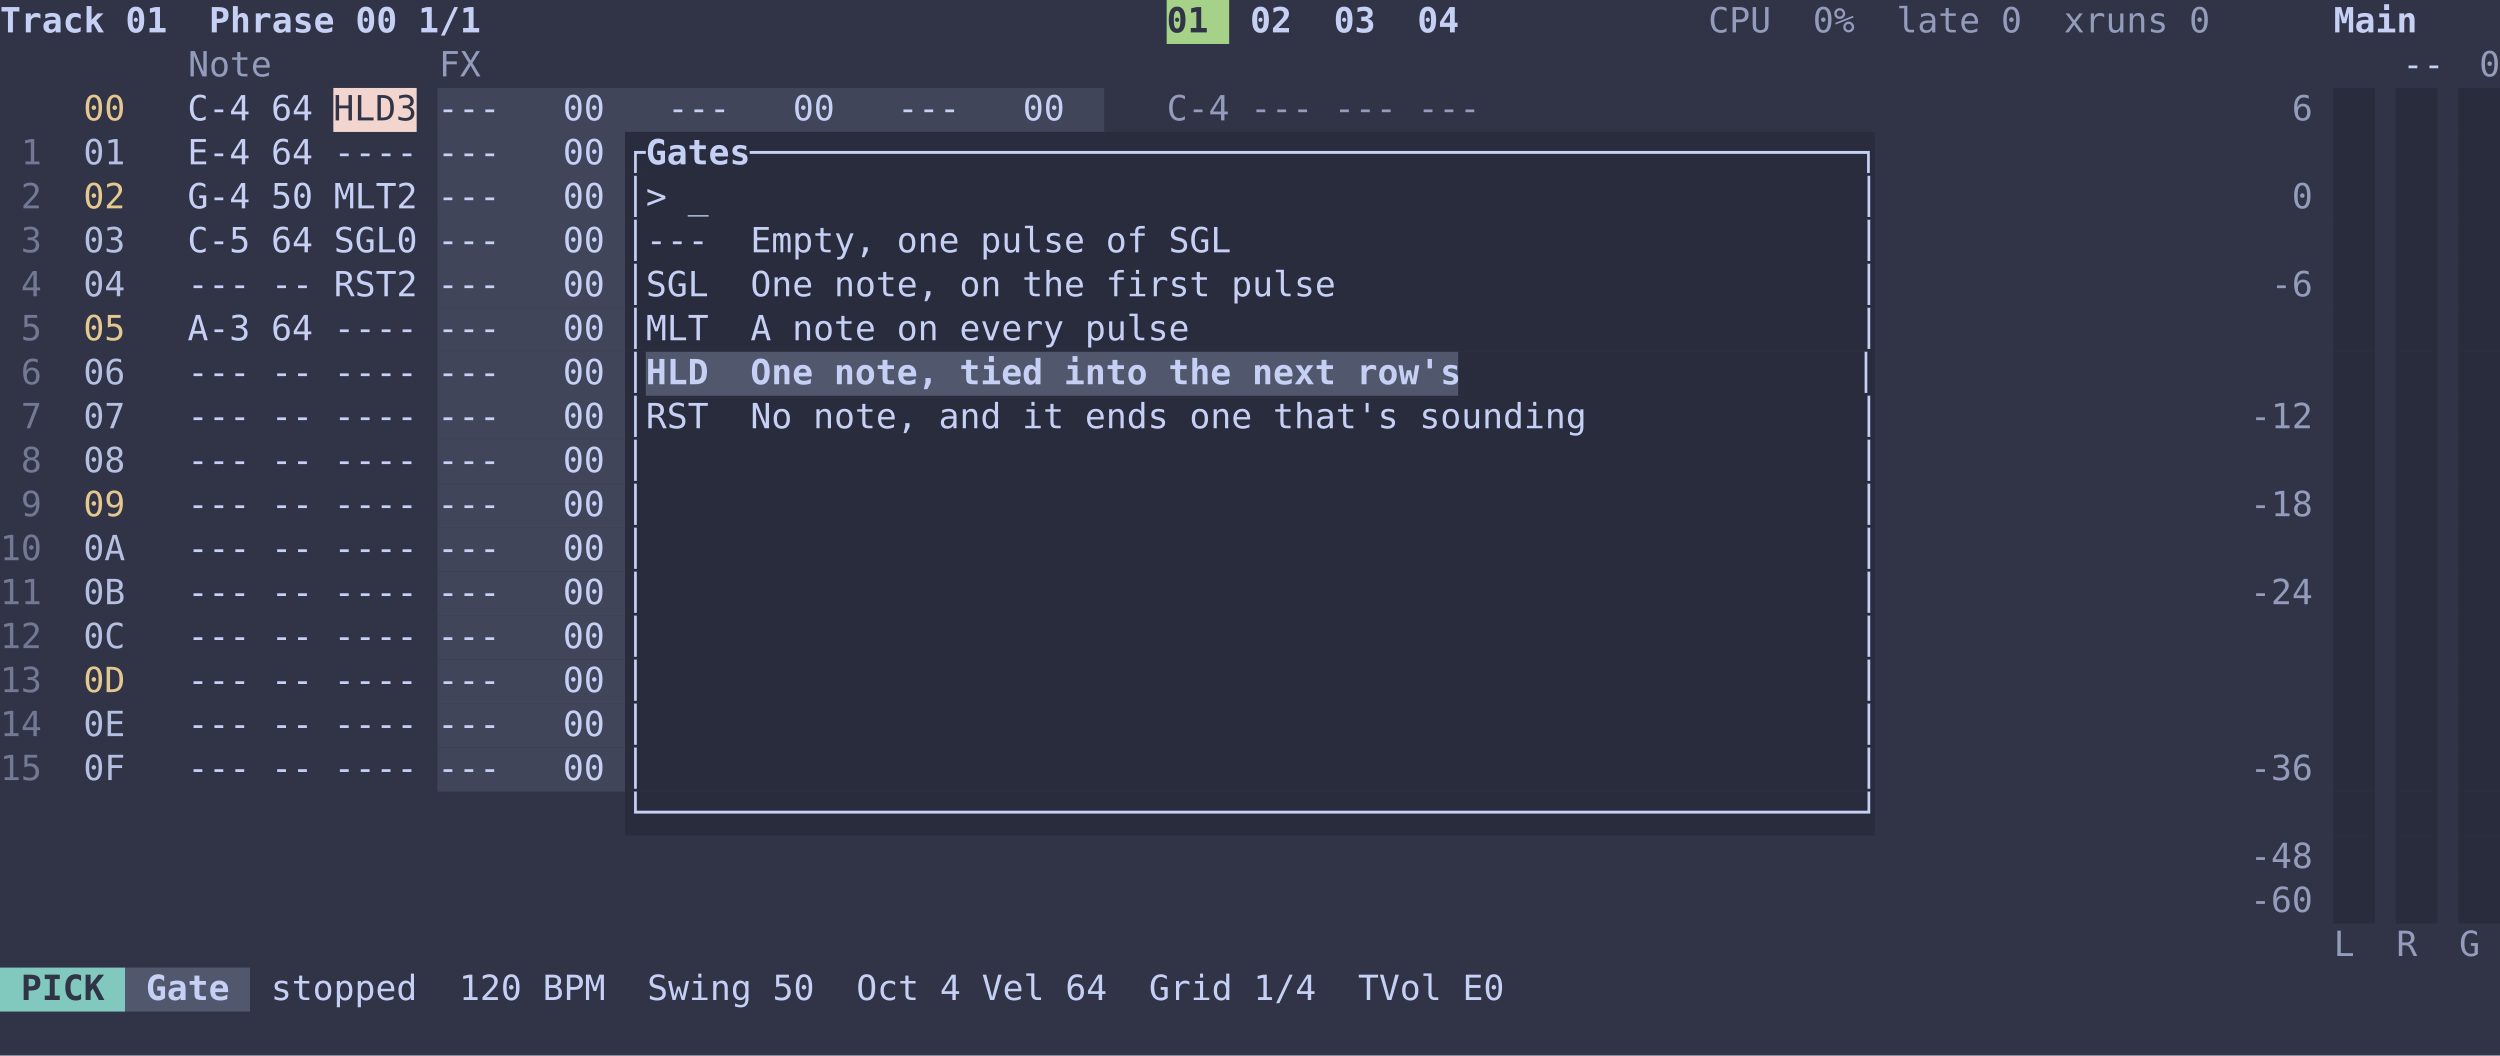
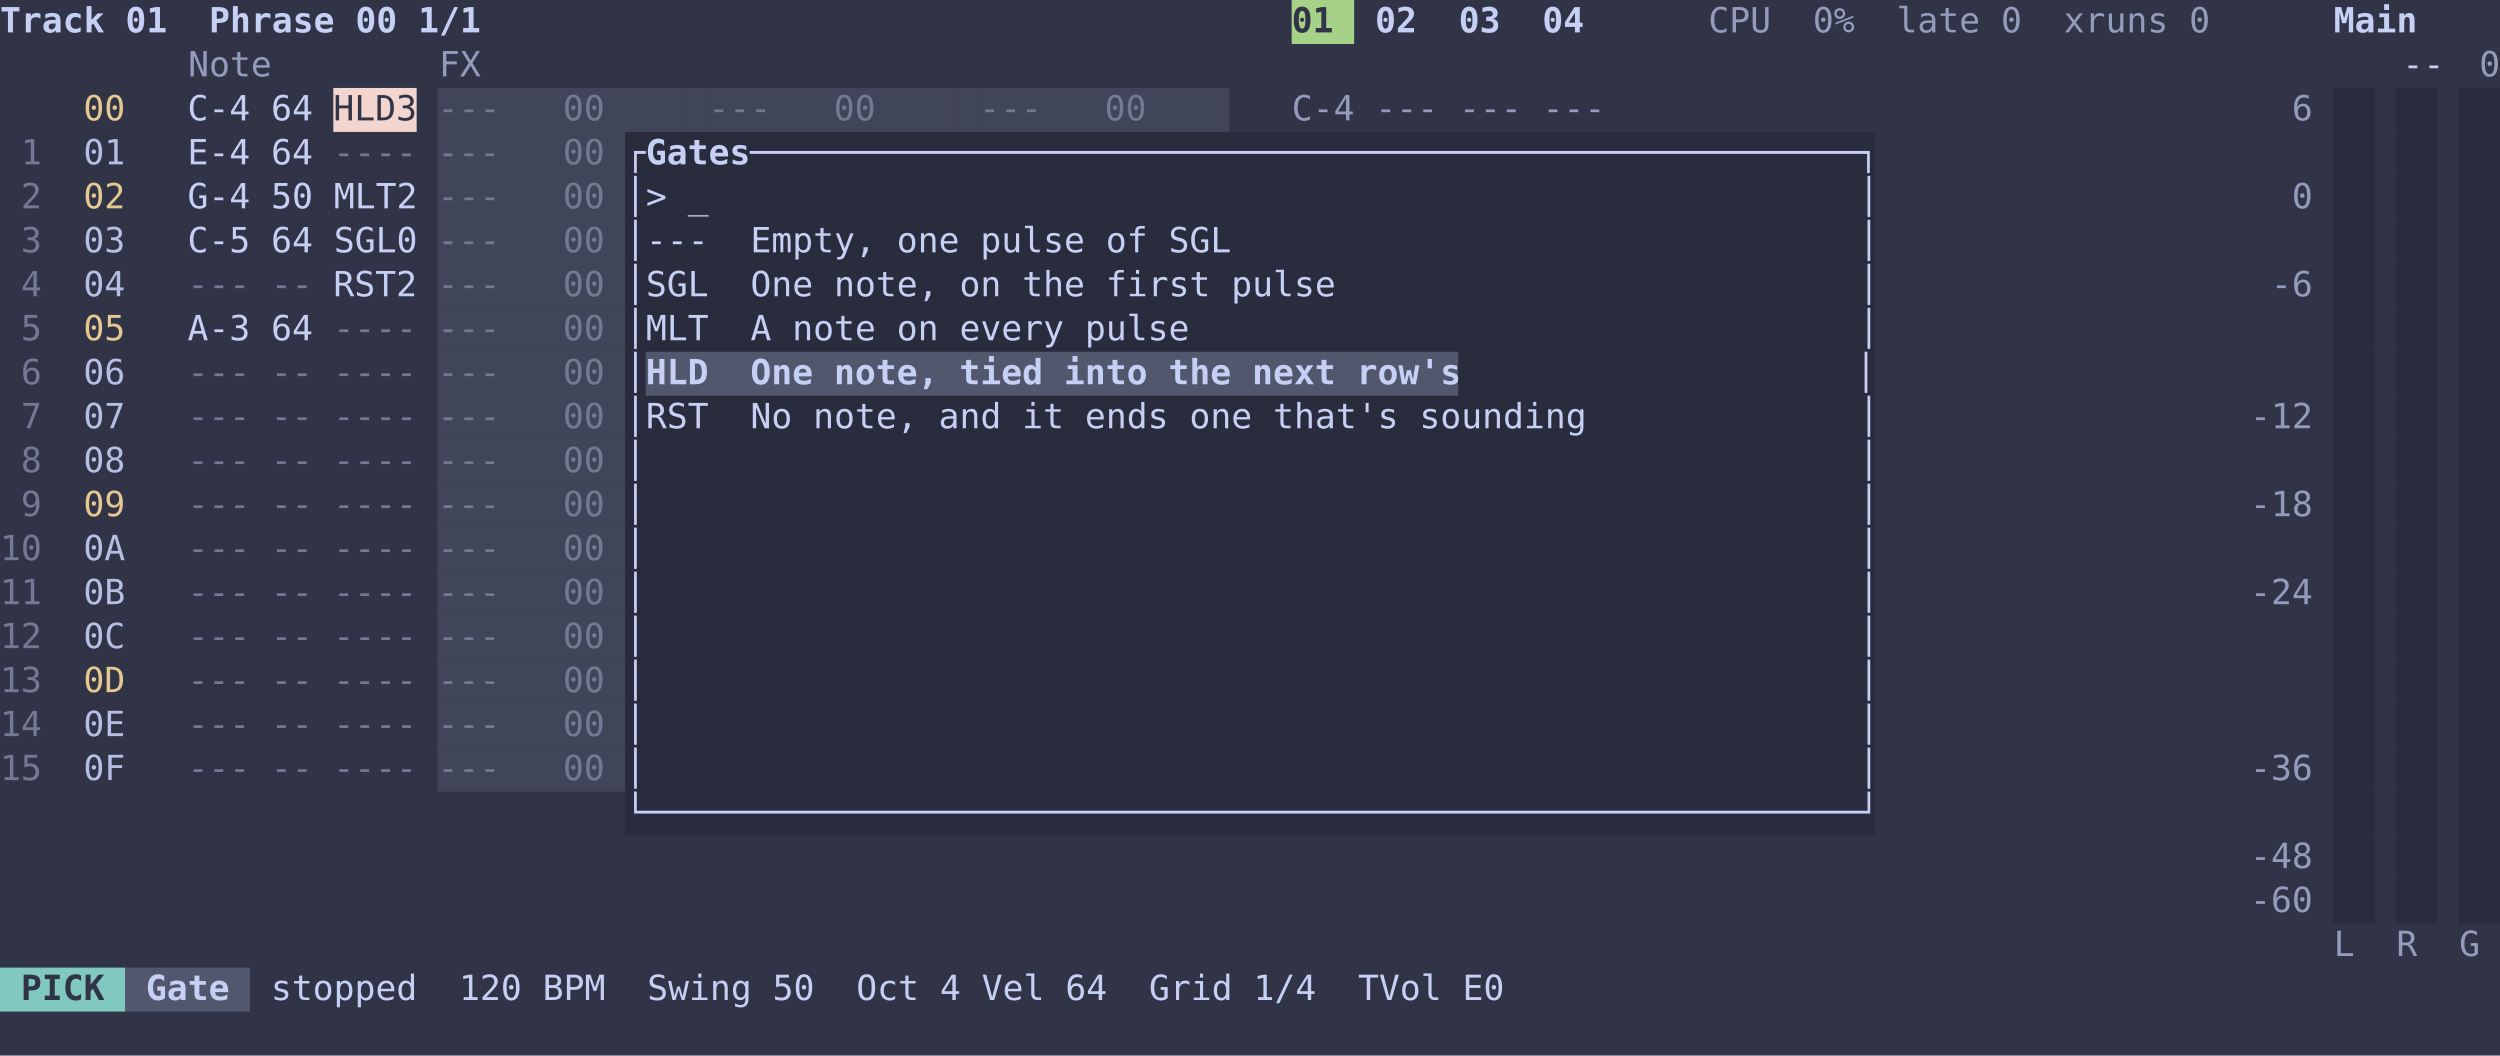
<svg xmlns="http://www.w3.org/2000/svg" viewBox="0 0 1080 456" width="1080" height="456" font-family="'JetBrains Mono', 'SF Mono', Menlo, Consolas, monospace" font-size="15">
  <rect width="100%" height="100%" fill="#303446" />
-   <text x="0" y="14" fill="#c6d0f5" font-weight="bold" textLength="495" lengthAdjust="spacingAndGlyphs" xml:space="preserve">Track 01  Phrase 00 1/1                                </text>
-   <rect x="504" y="0" width="27" height="19" fill="#a6d189" />
-   <text x="504" y="14" fill="#303446" font-weight="bold" textLength="27" lengthAdjust="spacingAndGlyphs" xml:space="preserve">01 </text>
-   <text x="531" y="14" fill="#c6d0f5" font-weight="bold" textLength="108" lengthAdjust="spacingAndGlyphs" xml:space="preserve"> 02  03  04 </text>
+   <text x="0" y="14" fill="#c6d0f5" font-weight="bold" textLength="549" lengthAdjust="spacingAndGlyphs" xml:space="preserve">Track 01  Phrase 00 1/1                                      </text>
+   <rect x="558" y="0" width="27" height="19" fill="#a6d189" />
+   <text x="558" y="14" fill="#303446" font-weight="bold" textLength="27" lengthAdjust="spacingAndGlyphs" xml:space="preserve">01 </text>
+   <text x="585" y="14" fill="#c6d0f5" font-weight="bold" textLength="108" lengthAdjust="spacingAndGlyphs" xml:space="preserve"> 02  03  04 </text>
  <text x="738" y="14" fill="#949cbb" textLength="225" lengthAdjust="spacingAndGlyphs" xml:space="preserve">CPU  0%  late 0  xruns 0 </text>
  <text x="963" y="14" fill="#c6d0f5" font-weight="bold" textLength="81" lengthAdjust="spacingAndGlyphs" xml:space="preserve">     Main</text>
  <text x="0" y="33" fill="#949cbb" textLength="207" lengthAdjust="spacingAndGlyphs" xml:space="preserve">         Note        FX</text>
  <text x="207" y="33" fill="#c6d0f5" textLength="855" lengthAdjust="spacingAndGlyphs" xml:space="preserve">                                                                                            -- </text>
  <text x="1062" y="33" fill="#949cbb" textLength="18" lengthAdjust="spacingAndGlyphs" xml:space="preserve"> 0</text>
  <text x="27" y="52" fill="#e5c890" textLength="27" lengthAdjust="spacingAndGlyphs" xml:space="preserve"> 00</text>
  <text x="81" y="52" fill="#c6d0f5" textLength="63" lengthAdjust="spacingAndGlyphs" xml:space="preserve">C-4 64 </text>
  <rect x="144" y="38" width="36" height="19" fill="#f2d5cf" />
  <text x="144" y="52" fill="#303446" textLength="36" lengthAdjust="spacingAndGlyphs" xml:space="preserve">HLD3</text>
-   <rect x="189" y="38" width="288" height="19" fill="#414559" />
-   <text x="189" y="52" fill="#c6d0f5" textLength="288" lengthAdjust="spacingAndGlyphs" xml:space="preserve">---   00   ---   00   ---   00  </text>
-   <text x="495" y="52" fill="#949cbb" textLength="144" lengthAdjust="spacingAndGlyphs" xml:space="preserve"> C-4 --- --- ---</text>
+   <rect x="189" y="38" width="108" height="19" fill="#414559" />
+   <text x="189" y="52" fill="#737994" textLength="108" lengthAdjust="spacingAndGlyphs" xml:space="preserve">---   00    </text>
+   <rect x="297" y="38" width="9" height="19" fill="#414559" />
+   <rect x="306" y="38" width="108" height="19" fill="#414559" />
+   <text x="306" y="52" fill="#737994" textLength="108" lengthAdjust="spacingAndGlyphs" xml:space="preserve">---   00    </text>
+   <rect x="414" y="38" width="9" height="19" fill="#414559" />
+   <rect x="423" y="38" width="108" height="19" fill="#414559" />
+   <text x="423" y="52" fill="#737994" textLength="108" lengthAdjust="spacingAndGlyphs" xml:space="preserve">---   00    </text>
+   <text x="549" y="52" fill="#949cbb" textLength="144" lengthAdjust="spacingAndGlyphs" xml:space="preserve"> C-4 --- --- ---</text>
  <text x="963" y="52" fill="#949cbb" textLength="45" lengthAdjust="spacingAndGlyphs" xml:space="preserve">   6 </text>
  <rect x="1008" y="38" width="18" height="19" fill="#292c3c" />
  <rect x="1035" y="38" width="18" height="19" fill="#292c3c" />
  <rect x="1062" y="38" width="18" height="19" fill="#292c3c" />
  <text x="0" y="71" fill="#737994" textLength="27" lengthAdjust="spacingAndGlyphs" xml:space="preserve"> 1 </text>
  <text x="27" y="71" fill="#b5bfe2" textLength="27" lengthAdjust="spacingAndGlyphs" xml:space="preserve"> 01</text>
-   <text x="81" y="71" fill="#c6d0f5" textLength="108" lengthAdjust="spacingAndGlyphs" xml:space="preserve">E-4 64 ---- </text>
+   <text x="81" y="71" fill="#c6d0f5" textLength="63" lengthAdjust="spacingAndGlyphs" xml:space="preserve">E-4 64 </text>
+   <text x="144" y="71" fill="#737994" textLength="36" lengthAdjust="spacingAndGlyphs" xml:space="preserve">----</text>
  <rect x="189" y="57" width="81" height="19" fill="#414559" />
-   <text x="189" y="71" fill="#c6d0f5" textLength="81" lengthAdjust="spacingAndGlyphs" xml:space="preserve">---   00 </text>
+   <text x="189" y="71" fill="#737994" textLength="81" lengthAdjust="spacingAndGlyphs" xml:space="preserve">---   00 </text>
  <rect x="270" y="57" width="9" height="19" fill="#292c3c" />
  <text x="270" y="71" fill="#c6d0f5" textLength="9" lengthAdjust="spacingAndGlyphs" xml:space="preserve">┌</text>
  <rect x="279" y="57" width="45" height="19" fill="#292c3c" />
  <text x="279" y="71" fill="#c6d0f5" font-weight="bold" textLength="45" lengthAdjust="spacingAndGlyphs" xml:space="preserve">Gates</text>
  <rect x="324" y="57" width="486" height="19" fill="#292c3c" />
  <text x="324" y="71" fill="#c6d0f5" textLength="486" lengthAdjust="spacingAndGlyphs" xml:space="preserve">─────────────────────────────────────────────────────┐</text>
  <rect x="1008" y="57" width="18" height="19" fill="#292c3c" />
  <rect x="1035" y="57" width="18" height="19" fill="#292c3c" />
  <rect x="1062" y="57" width="18" height="19" fill="#292c3c" />
  <text x="0" y="90" fill="#737994" textLength="27" lengthAdjust="spacingAndGlyphs" xml:space="preserve"> 2 </text>
  <text x="27" y="90" fill="#e5c890" textLength="27" lengthAdjust="spacingAndGlyphs" xml:space="preserve"> 02</text>
  <text x="81" y="90" fill="#c6d0f5" textLength="108" lengthAdjust="spacingAndGlyphs" xml:space="preserve">G-4 50 MLT2 </text>
  <rect x="189" y="76" width="81" height="19" fill="#414559" />
-   <text x="189" y="90" fill="#c6d0f5" textLength="81" lengthAdjust="spacingAndGlyphs" xml:space="preserve">---   00 </text>
+   <text x="189" y="90" fill="#737994" textLength="81" lengthAdjust="spacingAndGlyphs" xml:space="preserve">---   00 </text>
  <rect x="270" y="76" width="540" height="19" fill="#292c3c" />
  <text x="270" y="90" fill="#c6d0f5" textLength="540" lengthAdjust="spacingAndGlyphs" xml:space="preserve">│&gt; _                                                       │</text>
  <text x="963" y="90" fill="#949cbb" textLength="45" lengthAdjust="spacingAndGlyphs" xml:space="preserve">   0 </text>
  <rect x="1008" y="76" width="18" height="19" fill="#292c3c" />
  <rect x="1035" y="76" width="18" height="19" fill="#292c3c" />
  <rect x="1062" y="76" width="18" height="19" fill="#292c3c" />
  <text x="0" y="109" fill="#737994" textLength="27" lengthAdjust="spacingAndGlyphs" xml:space="preserve"> 3 </text>
  <text x="27" y="109" fill="#b5bfe2" textLength="27" lengthAdjust="spacingAndGlyphs" xml:space="preserve"> 03</text>
  <text x="81" y="109" fill="#c6d0f5" textLength="108" lengthAdjust="spacingAndGlyphs" xml:space="preserve">C-5 64 SGL0 </text>
  <rect x="189" y="95" width="81" height="19" fill="#414559" />
-   <text x="189" y="109" fill="#c6d0f5" textLength="81" lengthAdjust="spacingAndGlyphs" xml:space="preserve">---   00 </text>
+   <text x="189" y="109" fill="#737994" textLength="81" lengthAdjust="spacingAndGlyphs" xml:space="preserve">---   00 </text>
  <rect x="270" y="95" width="540" height="19" fill="#292c3c" />
  <text x="270" y="109" fill="#c6d0f5" textLength="540" lengthAdjust="spacingAndGlyphs" xml:space="preserve">│---  Empty, one pulse of SGL                              │</text>
  <rect x="1008" y="95" width="18" height="19" fill="#292c3c" />
  <rect x="1035" y="95" width="18" height="19" fill="#292c3c" />
  <rect x="1062" y="95" width="18" height="19" fill="#292c3c" />
  <text x="0" y="128" fill="#737994" textLength="27" lengthAdjust="spacingAndGlyphs" xml:space="preserve"> 4 </text>
  <text x="27" y="128" fill="#b5bfe2" textLength="27" lengthAdjust="spacingAndGlyphs" xml:space="preserve"> 04</text>
-   <text x="81" y="128" fill="#c6d0f5" textLength="108" lengthAdjust="spacingAndGlyphs" xml:space="preserve">--- -- RST2 </text>
+   <text x="81" y="128" fill="#737994" textLength="27" lengthAdjust="spacingAndGlyphs" xml:space="preserve">---</text>
+   <text x="117" y="128" fill="#737994" textLength="18" lengthAdjust="spacingAndGlyphs" xml:space="preserve">--</text>
+   <text x="135" y="128" fill="#c6d0f5" textLength="54" lengthAdjust="spacingAndGlyphs" xml:space="preserve"> RST2 </text>
  <rect x="189" y="114" width="81" height="19" fill="#414559" />
-   <text x="189" y="128" fill="#c6d0f5" textLength="81" lengthAdjust="spacingAndGlyphs" xml:space="preserve">---   00 </text>
+   <text x="189" y="128" fill="#737994" textLength="81" lengthAdjust="spacingAndGlyphs" xml:space="preserve">---   00 </text>
  <rect x="270" y="114" width="540" height="19" fill="#292c3c" />
  <text x="270" y="128" fill="#c6d0f5" textLength="540" lengthAdjust="spacingAndGlyphs" xml:space="preserve">│SGL  One note, on the first pulse                         │</text>
  <text x="963" y="128" fill="#949cbb" textLength="45" lengthAdjust="spacingAndGlyphs" xml:space="preserve">  -6 </text>
  <rect x="1008" y="114" width="18" height="19" fill="#292c3c" />
  <rect x="1035" y="114" width="18" height="19" fill="#292c3c" />
  <rect x="1062" y="114" width="18" height="19" fill="#292c3c" />
  <text x="0" y="147" fill="#737994" textLength="27" lengthAdjust="spacingAndGlyphs" xml:space="preserve"> 5 </text>
  <text x="27" y="147" fill="#e5c890" textLength="27" lengthAdjust="spacingAndGlyphs" xml:space="preserve"> 05</text>
-   <text x="81" y="147" fill="#c6d0f5" textLength="108" lengthAdjust="spacingAndGlyphs" xml:space="preserve">A-3 64 ---- </text>
+   <text x="81" y="147" fill="#c6d0f5" textLength="63" lengthAdjust="spacingAndGlyphs" xml:space="preserve">A-3 64 </text>
+   <text x="144" y="147" fill="#737994" textLength="36" lengthAdjust="spacingAndGlyphs" xml:space="preserve">----</text>
  <rect x="189" y="133" width="81" height="19" fill="#414559" />
-   <text x="189" y="147" fill="#c6d0f5" textLength="81" lengthAdjust="spacingAndGlyphs" xml:space="preserve">---   00 </text>
+   <text x="189" y="147" fill="#737994" textLength="81" lengthAdjust="spacingAndGlyphs" xml:space="preserve">---   00 </text>
  <rect x="270" y="133" width="540" height="19" fill="#292c3c" />
  <text x="270" y="147" fill="#c6d0f5" textLength="540" lengthAdjust="spacingAndGlyphs" xml:space="preserve">│MLT  A note on every pulse                                │</text>
  <rect x="1008" y="133" width="18" height="19" fill="#292c3c" />
  <rect x="1035" y="133" width="18" height="19" fill="#292c3c" />
  <rect x="1062" y="133" width="18" height="19" fill="#292c3c" />
  <text x="0" y="166" fill="#737994" textLength="27" lengthAdjust="spacingAndGlyphs" xml:space="preserve"> 6 </text>
  <text x="27" y="166" fill="#b5bfe2" textLength="27" lengthAdjust="spacingAndGlyphs" xml:space="preserve"> 06</text>
-   <text x="81" y="166" fill="#c6d0f5" textLength="108" lengthAdjust="spacingAndGlyphs" xml:space="preserve">--- -- ---- </text>
+   <text x="81" y="166" fill="#737994" textLength="27" lengthAdjust="spacingAndGlyphs" xml:space="preserve">---</text>
+   <text x="117" y="166" fill="#737994" textLength="18" lengthAdjust="spacingAndGlyphs" xml:space="preserve">--</text>
+   <text x="144" y="166" fill="#737994" textLength="36" lengthAdjust="spacingAndGlyphs" xml:space="preserve">----</text>
  <rect x="189" y="152" width="81" height="19" fill="#414559" />
-   <text x="189" y="166" fill="#c6d0f5" textLength="81" lengthAdjust="spacingAndGlyphs" xml:space="preserve">---   00 </text>
+   <text x="189" y="166" fill="#737994" textLength="81" lengthAdjust="spacingAndGlyphs" xml:space="preserve">---   00 </text>
  <rect x="270" y="152" width="9" height="19" fill="#292c3c" />
  <text x="270" y="166" fill="#c6d0f5" textLength="9" lengthAdjust="spacingAndGlyphs" xml:space="preserve">│</text>
  <rect x="279" y="152" width="351" height="19" fill="#51576d" />
  <text x="279" y="166" fill="#c6d0f5" font-weight="bold" textLength="351" lengthAdjust="spacingAndGlyphs" xml:space="preserve">HLD  One note, tied into the next row's</text>
  <rect x="630" y="152" width="180" height="19" fill="#292c3c" />
  <text x="630" y="166" fill="#c6d0f5" textLength="180" lengthAdjust="spacingAndGlyphs" xml:space="preserve">                   │</text>
  <rect x="1008" y="152" width="18" height="19" fill="#292c3c" />
  <rect x="1035" y="152" width="18" height="19" fill="#292c3c" />
  <rect x="1062" y="152" width="18" height="19" fill="#292c3c" />
  <text x="0" y="185" fill="#737994" textLength="27" lengthAdjust="spacingAndGlyphs" xml:space="preserve"> 7 </text>
  <text x="27" y="185" fill="#b5bfe2" textLength="27" lengthAdjust="spacingAndGlyphs" xml:space="preserve"> 07</text>
-   <text x="81" y="185" fill="#c6d0f5" textLength="108" lengthAdjust="spacingAndGlyphs" xml:space="preserve">--- -- ---- </text>
+   <text x="81" y="185" fill="#737994" textLength="27" lengthAdjust="spacingAndGlyphs" xml:space="preserve">---</text>
+   <text x="117" y="185" fill="#737994" textLength="18" lengthAdjust="spacingAndGlyphs" xml:space="preserve">--</text>
+   <text x="144" y="185" fill="#737994" textLength="36" lengthAdjust="spacingAndGlyphs" xml:space="preserve">----</text>
  <rect x="189" y="171" width="81" height="19" fill="#414559" />
-   <text x="189" y="185" fill="#c6d0f5" textLength="81" lengthAdjust="spacingAndGlyphs" xml:space="preserve">---   00 </text>
+   <text x="189" y="185" fill="#737994" textLength="81" lengthAdjust="spacingAndGlyphs" xml:space="preserve">---   00 </text>
  <rect x="270" y="171" width="540" height="19" fill="#292c3c" />
  <text x="270" y="185" fill="#c6d0f5" textLength="540" lengthAdjust="spacingAndGlyphs" xml:space="preserve">│RST  No note, and it ends one that's sounding             │</text>
  <text x="963" y="185" fill="#949cbb" textLength="45" lengthAdjust="spacingAndGlyphs" xml:space="preserve"> -12 </text>
  <rect x="1008" y="171" width="18" height="19" fill="#292c3c" />
  <rect x="1035" y="171" width="18" height="19" fill="#292c3c" />
  <rect x="1062" y="171" width="18" height="19" fill="#292c3c" />
  <text x="0" y="204" fill="#737994" textLength="27" lengthAdjust="spacingAndGlyphs" xml:space="preserve"> 8 </text>
  <text x="27" y="204" fill="#b5bfe2" textLength="27" lengthAdjust="spacingAndGlyphs" xml:space="preserve"> 08</text>
-   <text x="81" y="204" fill="#c6d0f5" textLength="108" lengthAdjust="spacingAndGlyphs" xml:space="preserve">--- -- ---- </text>
+   <text x="81" y="204" fill="#737994" textLength="27" lengthAdjust="spacingAndGlyphs" xml:space="preserve">---</text>
+   <text x="117" y="204" fill="#737994" textLength="18" lengthAdjust="spacingAndGlyphs" xml:space="preserve">--</text>
+   <text x="144" y="204" fill="#737994" textLength="36" lengthAdjust="spacingAndGlyphs" xml:space="preserve">----</text>
  <rect x="189" y="190" width="81" height="19" fill="#414559" />
-   <text x="189" y="204" fill="#c6d0f5" textLength="81" lengthAdjust="spacingAndGlyphs" xml:space="preserve">---   00 </text>
+   <text x="189" y="204" fill="#737994" textLength="81" lengthAdjust="spacingAndGlyphs" xml:space="preserve">---   00 </text>
  <rect x="270" y="190" width="540" height="19" fill="#292c3c" />
  <text x="270" y="204" fill="#c6d0f5" textLength="540" lengthAdjust="spacingAndGlyphs" xml:space="preserve">│                                                          │</text>
  <rect x="1008" y="190" width="18" height="19" fill="#292c3c" />
  <rect x="1035" y="190" width="18" height="19" fill="#292c3c" />
  <rect x="1062" y="190" width="18" height="19" fill="#292c3c" />
  <text x="0" y="223" fill="#737994" textLength="27" lengthAdjust="spacingAndGlyphs" xml:space="preserve"> 9 </text>
  <text x="27" y="223" fill="#e5c890" textLength="27" lengthAdjust="spacingAndGlyphs" xml:space="preserve"> 09</text>
-   <text x="81" y="223" fill="#c6d0f5" textLength="108" lengthAdjust="spacingAndGlyphs" xml:space="preserve">--- -- ---- </text>
+   <text x="81" y="223" fill="#737994" textLength="27" lengthAdjust="spacingAndGlyphs" xml:space="preserve">---</text>
+   <text x="117" y="223" fill="#737994" textLength="18" lengthAdjust="spacingAndGlyphs" xml:space="preserve">--</text>
+   <text x="144" y="223" fill="#737994" textLength="36" lengthAdjust="spacingAndGlyphs" xml:space="preserve">----</text>
  <rect x="189" y="209" width="81" height="19" fill="#414559" />
-   <text x="189" y="223" fill="#c6d0f5" textLength="81" lengthAdjust="spacingAndGlyphs" xml:space="preserve">---   00 </text>
+   <text x="189" y="223" fill="#737994" textLength="81" lengthAdjust="spacingAndGlyphs" xml:space="preserve">---   00 </text>
  <rect x="270" y="209" width="540" height="19" fill="#292c3c" />
  <text x="270" y="223" fill="#c6d0f5" textLength="540" lengthAdjust="spacingAndGlyphs" xml:space="preserve">│                                                          │</text>
  <text x="963" y="223" fill="#949cbb" textLength="45" lengthAdjust="spacingAndGlyphs" xml:space="preserve"> -18 </text>
  <rect x="1008" y="209" width="18" height="19" fill="#292c3c" />
  <rect x="1035" y="209" width="18" height="19" fill="#292c3c" />
  <rect x="1062" y="209" width="18" height="19" fill="#292c3c" />
  <text x="0" y="242" fill="#737994" textLength="27" lengthAdjust="spacingAndGlyphs" xml:space="preserve">10 </text>
  <text x="27" y="242" fill="#b5bfe2" textLength="27" lengthAdjust="spacingAndGlyphs" xml:space="preserve"> 0A</text>
-   <text x="81" y="242" fill="#c6d0f5" textLength="108" lengthAdjust="spacingAndGlyphs" xml:space="preserve">--- -- ---- </text>
+   <text x="81" y="242" fill="#737994" textLength="27" lengthAdjust="spacingAndGlyphs" xml:space="preserve">---</text>
+   <text x="117" y="242" fill="#737994" textLength="18" lengthAdjust="spacingAndGlyphs" xml:space="preserve">--</text>
+   <text x="144" y="242" fill="#737994" textLength="36" lengthAdjust="spacingAndGlyphs" xml:space="preserve">----</text>
  <rect x="189" y="228" width="81" height="19" fill="#414559" />
-   <text x="189" y="242" fill="#c6d0f5" textLength="81" lengthAdjust="spacingAndGlyphs" xml:space="preserve">---   00 </text>
+   <text x="189" y="242" fill="#737994" textLength="81" lengthAdjust="spacingAndGlyphs" xml:space="preserve">---   00 </text>
  <rect x="270" y="228" width="540" height="19" fill="#292c3c" />
  <text x="270" y="242" fill="#c6d0f5" textLength="540" lengthAdjust="spacingAndGlyphs" xml:space="preserve">│                                                          │</text>
  <rect x="1008" y="228" width="18" height="19" fill="#292c3c" />
  <rect x="1035" y="228" width="18" height="19" fill="#292c3c" />
  <rect x="1062" y="228" width="18" height="19" fill="#292c3c" />
  <text x="0" y="261" fill="#737994" textLength="27" lengthAdjust="spacingAndGlyphs" xml:space="preserve">11 </text>
  <text x="27" y="261" fill="#b5bfe2" textLength="27" lengthAdjust="spacingAndGlyphs" xml:space="preserve"> 0B</text>
-   <text x="81" y="261" fill="#c6d0f5" textLength="108" lengthAdjust="spacingAndGlyphs" xml:space="preserve">--- -- ---- </text>
+   <text x="81" y="261" fill="#737994" textLength="27" lengthAdjust="spacingAndGlyphs" xml:space="preserve">---</text>
+   <text x="117" y="261" fill="#737994" textLength="18" lengthAdjust="spacingAndGlyphs" xml:space="preserve">--</text>
+   <text x="144" y="261" fill="#737994" textLength="36" lengthAdjust="spacingAndGlyphs" xml:space="preserve">----</text>
  <rect x="189" y="247" width="81" height="19" fill="#414559" />
-   <text x="189" y="261" fill="#c6d0f5" textLength="81" lengthAdjust="spacingAndGlyphs" xml:space="preserve">---   00 </text>
+   <text x="189" y="261" fill="#737994" textLength="81" lengthAdjust="spacingAndGlyphs" xml:space="preserve">---   00 </text>
  <rect x="270" y="247" width="540" height="19" fill="#292c3c" />
  <text x="270" y="261" fill="#c6d0f5" textLength="540" lengthAdjust="spacingAndGlyphs" xml:space="preserve">│                                                          │</text>
  <text x="963" y="261" fill="#949cbb" textLength="45" lengthAdjust="spacingAndGlyphs" xml:space="preserve"> -24 </text>
  <rect x="1008" y="247" width="18" height="19" fill="#292c3c" />
  <rect x="1035" y="247" width="18" height="19" fill="#292c3c" />
  <rect x="1062" y="247" width="18" height="19" fill="#292c3c" />
  <text x="0" y="280" fill="#737994" textLength="27" lengthAdjust="spacingAndGlyphs" xml:space="preserve">12 </text>
  <text x="27" y="280" fill="#b5bfe2" textLength="27" lengthAdjust="spacingAndGlyphs" xml:space="preserve"> 0C</text>
-   <text x="81" y="280" fill="#c6d0f5" textLength="108" lengthAdjust="spacingAndGlyphs" xml:space="preserve">--- -- ---- </text>
+   <text x="81" y="280" fill="#737994" textLength="27" lengthAdjust="spacingAndGlyphs" xml:space="preserve">---</text>
+   <text x="117" y="280" fill="#737994" textLength="18" lengthAdjust="spacingAndGlyphs" xml:space="preserve">--</text>
+   <text x="144" y="280" fill="#737994" textLength="36" lengthAdjust="spacingAndGlyphs" xml:space="preserve">----</text>
  <rect x="189" y="266" width="81" height="19" fill="#414559" />
-   <text x="189" y="280" fill="#c6d0f5" textLength="81" lengthAdjust="spacingAndGlyphs" xml:space="preserve">---   00 </text>
+   <text x="189" y="280" fill="#737994" textLength="81" lengthAdjust="spacingAndGlyphs" xml:space="preserve">---   00 </text>
  <rect x="270" y="266" width="540" height="19" fill="#292c3c" />
  <text x="270" y="280" fill="#c6d0f5" textLength="540" lengthAdjust="spacingAndGlyphs" xml:space="preserve">│                                                          │</text>
  <rect x="1008" y="266" width="18" height="19" fill="#292c3c" />
  <rect x="1035" y="266" width="18" height="19" fill="#292c3c" />
  <rect x="1062" y="266" width="18" height="19" fill="#292c3c" />
  <text x="0" y="299" fill="#737994" textLength="27" lengthAdjust="spacingAndGlyphs" xml:space="preserve">13 </text>
  <text x="27" y="299" fill="#e5c890" textLength="27" lengthAdjust="spacingAndGlyphs" xml:space="preserve"> 0D</text>
-   <text x="81" y="299" fill="#c6d0f5" textLength="108" lengthAdjust="spacingAndGlyphs" xml:space="preserve">--- -- ---- </text>
+   <text x="81" y="299" fill="#737994" textLength="27" lengthAdjust="spacingAndGlyphs" xml:space="preserve">---</text>
+   <text x="117" y="299" fill="#737994" textLength="18" lengthAdjust="spacingAndGlyphs" xml:space="preserve">--</text>
+   <text x="144" y="299" fill="#737994" textLength="36" lengthAdjust="spacingAndGlyphs" xml:space="preserve">----</text>
  <rect x="189" y="285" width="81" height="19" fill="#414559" />
-   <text x="189" y="299" fill="#c6d0f5" textLength="81" lengthAdjust="spacingAndGlyphs" xml:space="preserve">---   00 </text>
+   <text x="189" y="299" fill="#737994" textLength="81" lengthAdjust="spacingAndGlyphs" xml:space="preserve">---   00 </text>
  <rect x="270" y="285" width="540" height="19" fill="#292c3c" />
  <text x="270" y="299" fill="#c6d0f5" textLength="540" lengthAdjust="spacingAndGlyphs" xml:space="preserve">│                                                          │</text>
  <rect x="1008" y="285" width="18" height="19" fill="#292c3c" />
  <rect x="1035" y="285" width="18" height="19" fill="#292c3c" />
  <rect x="1062" y="285" width="18" height="19" fill="#292c3c" />
  <text x="0" y="318" fill="#737994" textLength="27" lengthAdjust="spacingAndGlyphs" xml:space="preserve">14 </text>
  <text x="27" y="318" fill="#b5bfe2" textLength="27" lengthAdjust="spacingAndGlyphs" xml:space="preserve"> 0E</text>
-   <text x="81" y="318" fill="#c6d0f5" textLength="108" lengthAdjust="spacingAndGlyphs" xml:space="preserve">--- -- ---- </text>
+   <text x="81" y="318" fill="#737994" textLength="27" lengthAdjust="spacingAndGlyphs" xml:space="preserve">---</text>
+   <text x="117" y="318" fill="#737994" textLength="18" lengthAdjust="spacingAndGlyphs" xml:space="preserve">--</text>
+   <text x="144" y="318" fill="#737994" textLength="36" lengthAdjust="spacingAndGlyphs" xml:space="preserve">----</text>
  <rect x="189" y="304" width="81" height="19" fill="#414559" />
-   <text x="189" y="318" fill="#c6d0f5" textLength="81" lengthAdjust="spacingAndGlyphs" xml:space="preserve">---   00 </text>
+   <text x="189" y="318" fill="#737994" textLength="81" lengthAdjust="spacingAndGlyphs" xml:space="preserve">---   00 </text>
  <rect x="270" y="304" width="540" height="19" fill="#292c3c" />
  <text x="270" y="318" fill="#c6d0f5" textLength="540" lengthAdjust="spacingAndGlyphs" xml:space="preserve">│                                                          │</text>
  <rect x="1008" y="304" width="18" height="19" fill="#292c3c" />
  <rect x="1035" y="304" width="18" height="19" fill="#292c3c" />
  <rect x="1062" y="304" width="18" height="19" fill="#292c3c" />
  <text x="0" y="337" fill="#737994" textLength="27" lengthAdjust="spacingAndGlyphs" xml:space="preserve">15 </text>
  <text x="27" y="337" fill="#b5bfe2" textLength="27" lengthAdjust="spacingAndGlyphs" xml:space="preserve"> 0F</text>
-   <text x="81" y="337" fill="#c6d0f5" textLength="108" lengthAdjust="spacingAndGlyphs" xml:space="preserve">--- -- ---- </text>
+   <text x="81" y="337" fill="#737994" textLength="27" lengthAdjust="spacingAndGlyphs" xml:space="preserve">---</text>
+   <text x="117" y="337" fill="#737994" textLength="18" lengthAdjust="spacingAndGlyphs" xml:space="preserve">--</text>
+   <text x="144" y="337" fill="#737994" textLength="36" lengthAdjust="spacingAndGlyphs" xml:space="preserve">----</text>
  <rect x="189" y="323" width="81" height="19" fill="#414559" />
-   <text x="189" y="337" fill="#c6d0f5" textLength="81" lengthAdjust="spacingAndGlyphs" xml:space="preserve">---   00 </text>
+   <text x="189" y="337" fill="#737994" textLength="81" lengthAdjust="spacingAndGlyphs" xml:space="preserve">---   00 </text>
  <rect x="270" y="323" width="540" height="19" fill="#292c3c" />
  <text x="270" y="337" fill="#c6d0f5" textLength="540" lengthAdjust="spacingAndGlyphs" xml:space="preserve">│                                                          │</text>
  <text x="963" y="337" fill="#949cbb" textLength="45" lengthAdjust="spacingAndGlyphs" xml:space="preserve"> -36 </text>
  <rect x="1008" y="323" width="18" height="19" fill="#292c3c" />
  <rect x="1035" y="323" width="18" height="19" fill="#292c3c" />
  <rect x="1062" y="323" width="18" height="19" fill="#292c3c" />
  <rect x="270" y="342" width="540" height="19" fill="#292c3c" />
  <text x="270" y="356" fill="#c6d0f5" textLength="540" lengthAdjust="spacingAndGlyphs" xml:space="preserve">└──────────────────────────────────────────────────────────┘</text>
  <rect x="1008" y="342" width="18" height="19" fill="#292c3c" />
  <rect x="1035" y="342" width="18" height="19" fill="#292c3c" />
  <rect x="1062" y="342" width="18" height="19" fill="#292c3c" />
  <text x="963" y="375" fill="#949cbb" textLength="45" lengthAdjust="spacingAndGlyphs" xml:space="preserve"> -48 </text>
  <rect x="1008" y="361" width="18" height="19" fill="#292c3c" />
  <rect x="1035" y="361" width="18" height="19" fill="#292c3c" />
  <rect x="1062" y="361" width="18" height="19" fill="#292c3c" />
  <text x="963" y="394" fill="#949cbb" textLength="45" lengthAdjust="spacingAndGlyphs" xml:space="preserve"> -60 </text>
  <rect x="1008" y="380" width="18" height="19" fill="#292c3c" />
  <rect x="1035" y="380" width="18" height="19" fill="#292c3c" />
  <rect x="1062" y="380" width="18" height="19" fill="#292c3c" />
  <text x="963" y="413" fill="#949cbb" textLength="108" lengthAdjust="spacingAndGlyphs" xml:space="preserve">     L  R  G</text>
  <rect x="0" y="418" width="54" height="19" fill="#81c8be" />
  <text x="0" y="432" fill="#303446" font-weight="bold" textLength="54" lengthAdjust="spacingAndGlyphs" xml:space="preserve"> PICK </text>
  <rect x="54" y="418" width="54" height="19" fill="#51576d" />
  <text x="54" y="432" fill="#c6d0f5" font-weight="bold" textLength="54" lengthAdjust="spacingAndGlyphs" xml:space="preserve"> Gate </text>
  <text x="108" y="432" fill="#c6d0f5" textLength="972" lengthAdjust="spacingAndGlyphs" xml:space="preserve"> stopped  120 BPM  Swing 50  Oct 4 Vel 64  Grid 1/4  TVol E0                                                </text>
</svg>
